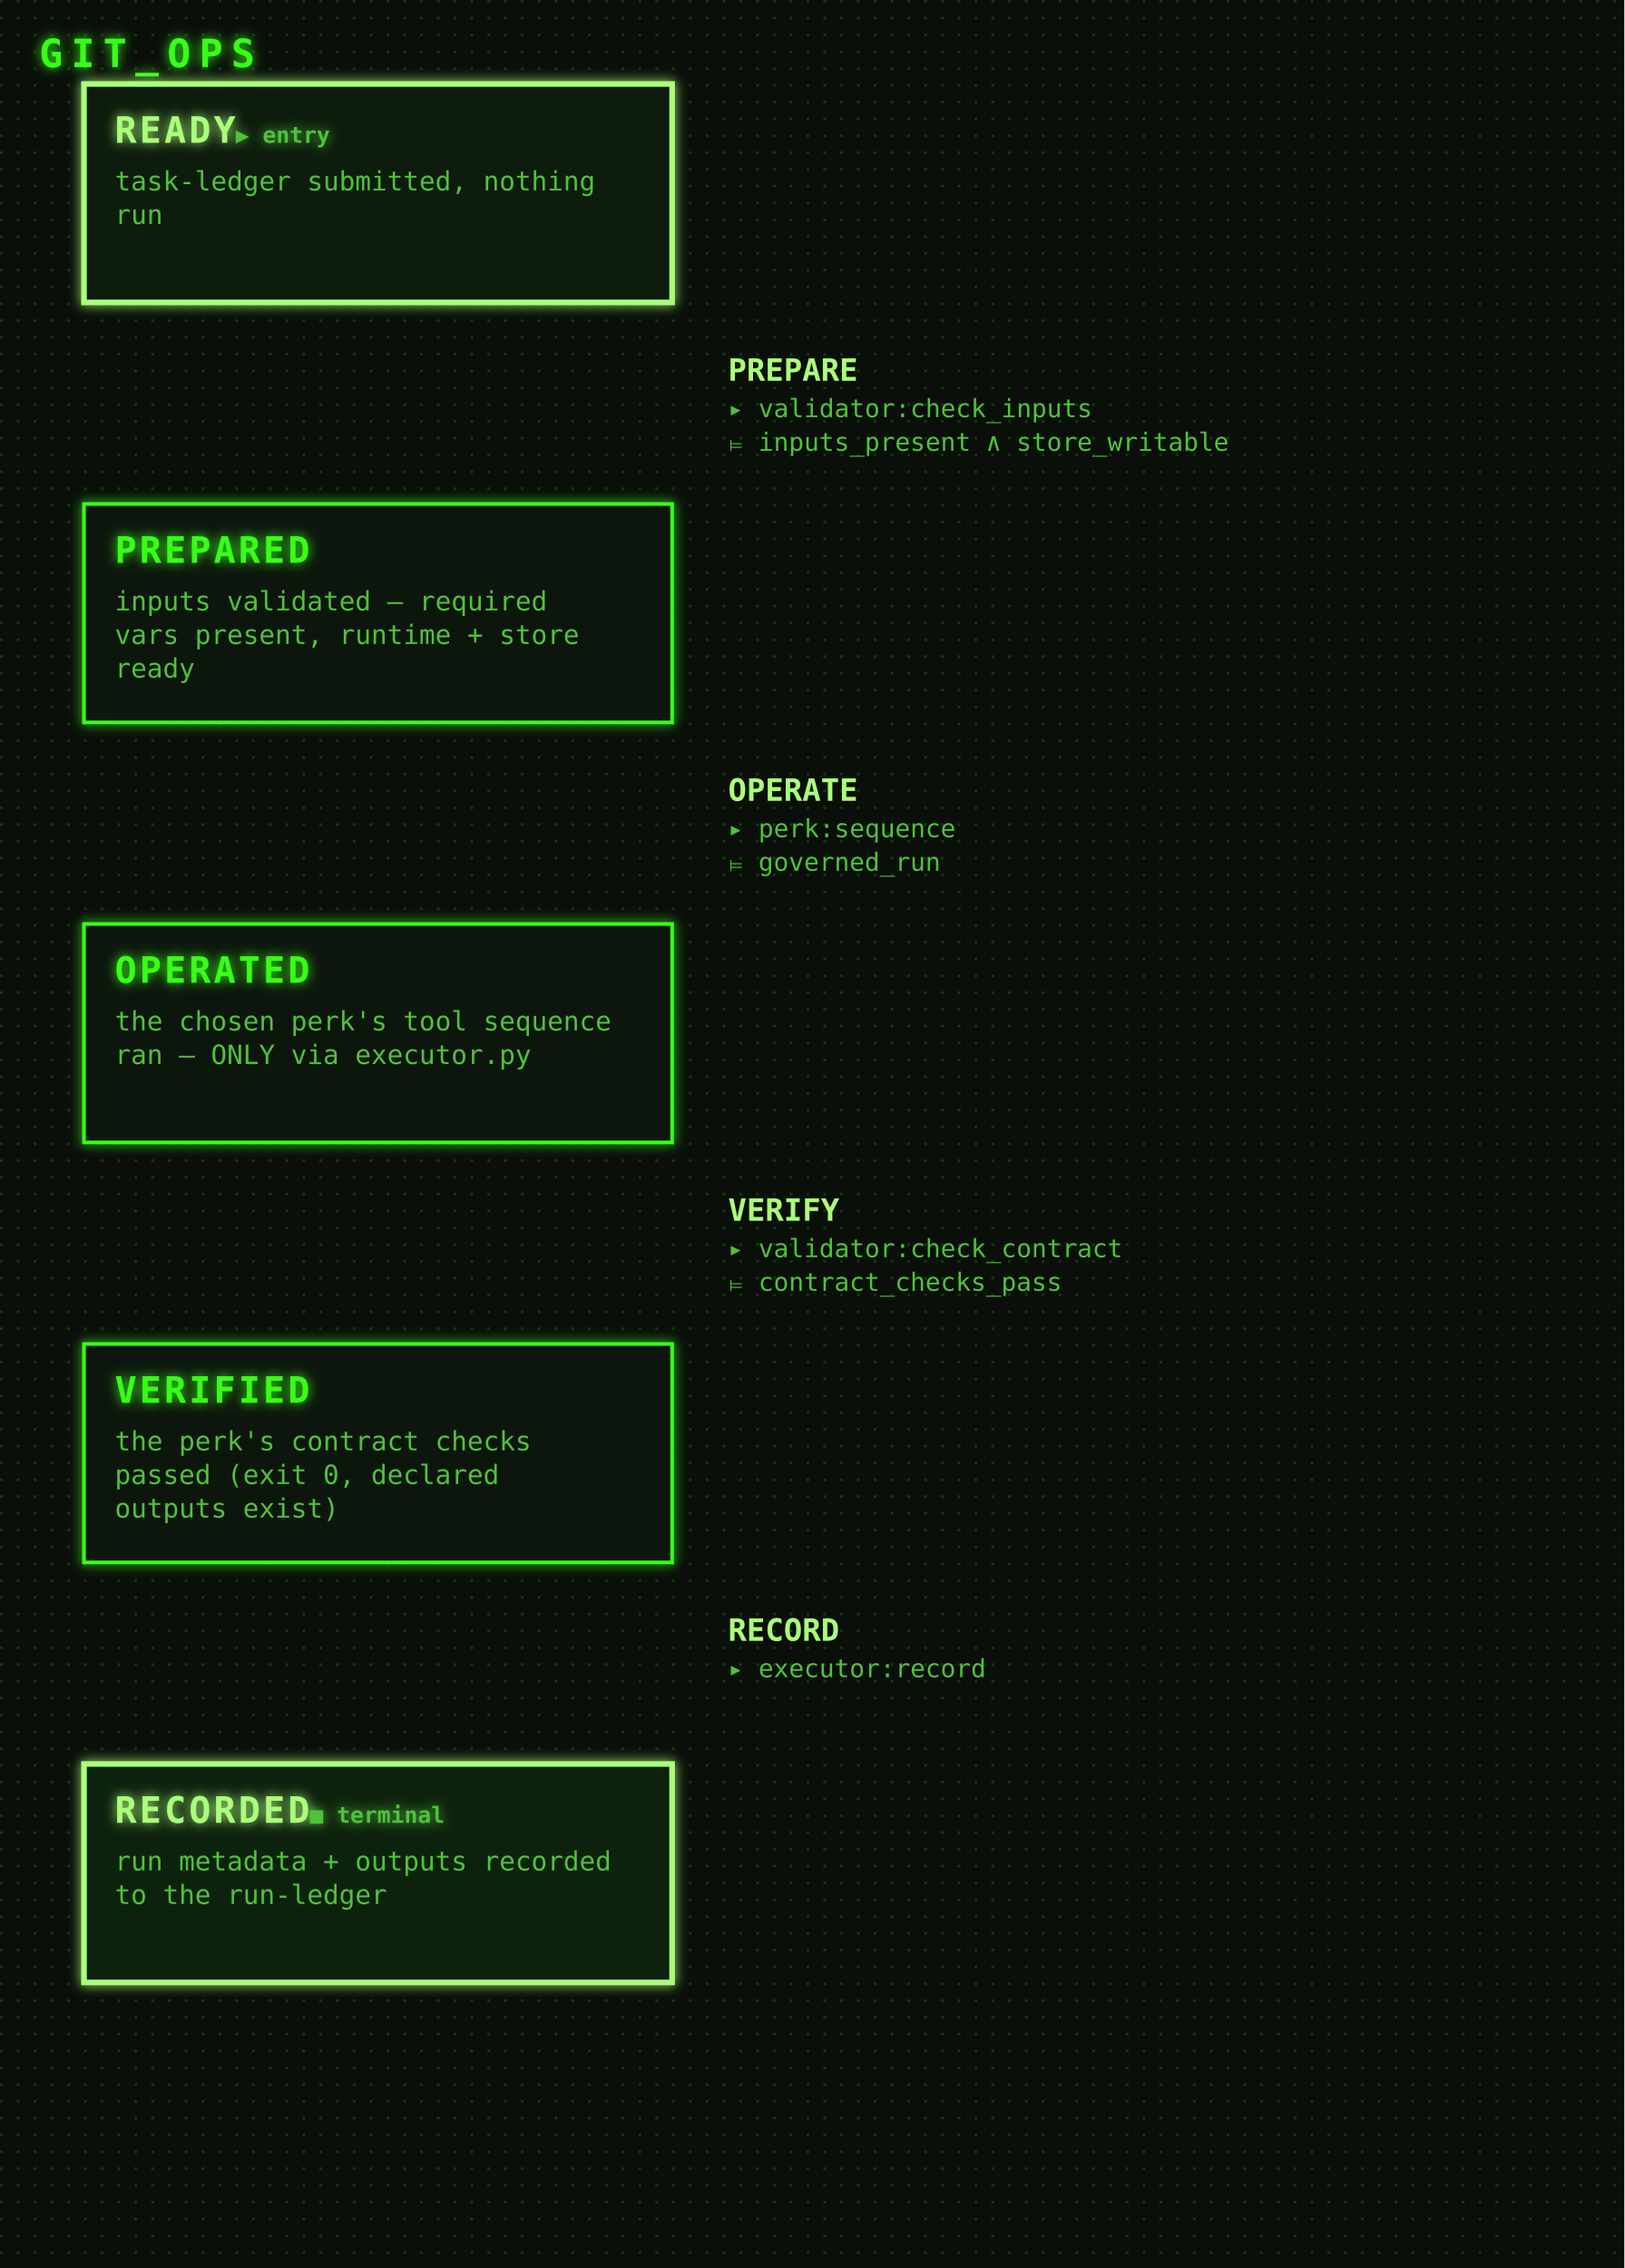
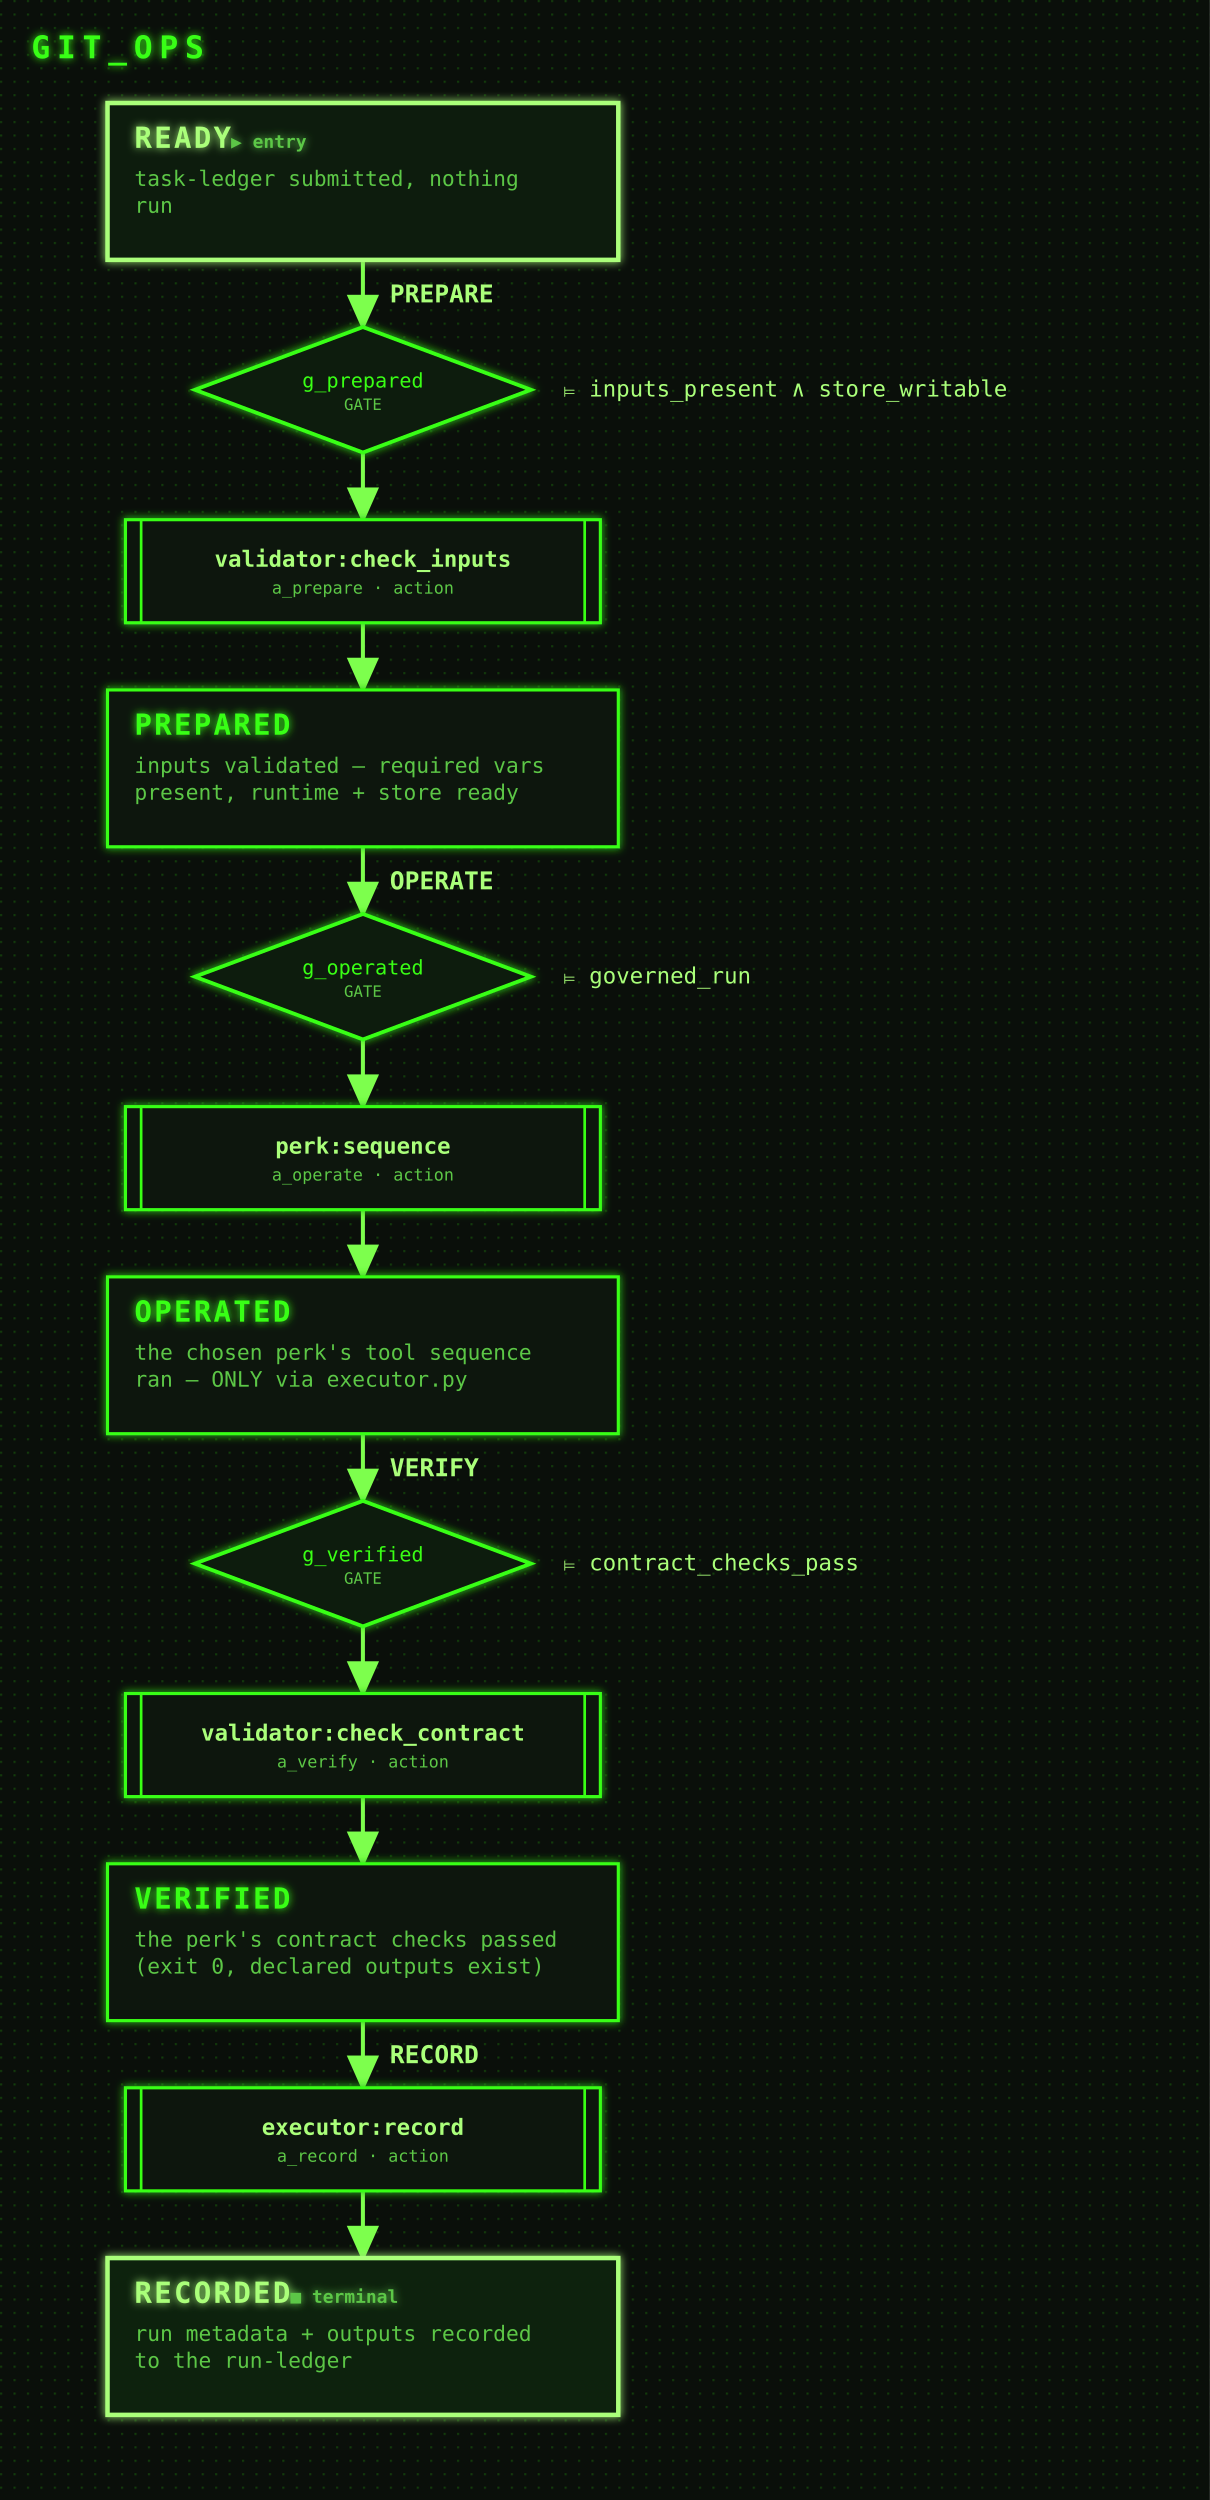
- <svg xmlns="http://www.w3.org/2000/svg" width="580" height="810" viewBox="0 0 580 810" font-family="ui-monospace,Menlo,Consolas,monospace">
+ <svg xmlns="http://www.w3.org/2000/svg" width="540" height="1116" viewBox="0 0 540 1116" font-family="ui-monospace,Menlo,Consolas,monospace">
  <defs>
-     <filter id="glow" x="-60%" y="-60%" width="220%" height="220%">
-       <feGaussianBlur stdDeviation="2" result="b" />
+     <filter id="glow" x="-80%" y="-80%" width="260%" height="260%">
+       <feGaussianBlur stdDeviation="1.8" result="b" />
      <feMerge>
        <feMergeNode in="b" />
        <feMergeNode in="SourceGraphic" />
      </feMerge>
    </filter>
    <pattern id="px" width="6" height="6" patternUnits="userSpaceOnUse">
      <rect width="6" height="6" fill="#0a0f0a" />
      <rect width="1" height="1" fill="#39ff14" fill-opacity="0.16" />
    </pattern>
-     <marker id="arr" markerWidth="9" markerHeight="9" refX="7" refY="3" orient="auto">
-       <path d="M0,0 L7,3 L0,6 z" fill="#39ff14" />
+     <marker id="arr" markerWidth="10" markerHeight="10" refX="8" refY="4" orient="auto">
+       <path d="M0,0 L9,4 L0,8 z" fill="#7dff4d" />
    </marker>
  </defs>
-   <rect width="580" height="810" fill="#0a0f0a" />
-   <rect width="580" height="810" fill="url(#px)" />
-   <text x="14" y="24" font-size="14" font-weight="700" letter-spacing="3" fill="#39ff14" filter="url(#glow)">GIT_OPS</text>
-   <path d="M135.0,108 L135.0,180" fill="none" stroke="#39ff14" stroke-width="1.6" marker-end="url(#arr)" filter="url(#glow)" opacity="0.92" />
-   <text x="260" y="136" font-size="11" font-weight="700" fill="#aaff7a">PREPARE</text>
-   <text x="260" y="149" font-size="9" fill="#4fc23a">▸ validator:check_inputs</text>
-   <text x="260" y="161" font-size="9" fill="#4fc23a">⊨ inputs_present ∧ store_writable</text>
-   <path d="M135.0,258 L135.0,330" fill="none" stroke="#39ff14" stroke-width="1.6" marker-end="url(#arr)" filter="url(#glow)" opacity="0.92" />
-   <text x="260" y="286" font-size="11" font-weight="700" fill="#aaff7a">OPERATE</text>
-   <text x="260" y="299" font-size="9" fill="#4fc23a">▸ perk:sequence</text>
-   <text x="260" y="311" font-size="9" fill="#4fc23a">⊨ governed_run</text>
-   <path d="M135.0,408 L135.0,480" fill="none" stroke="#39ff14" stroke-width="1.6" marker-end="url(#arr)" filter="url(#glow)" opacity="0.92" />
-   <text x="260" y="436" font-size="11" font-weight="700" fill="#aaff7a">VERIFY</text>
-   <text x="260" y="449" font-size="9" fill="#4fc23a">▸ validator:check_contract</text>
-   <text x="260" y="461" font-size="9" fill="#4fc23a">⊨ contract_checks_pass</text>
-   <path d="M135.0,558 L135.0,630" fill="none" stroke="#39ff14" stroke-width="1.6" marker-end="url(#arr)" filter="url(#glow)" opacity="0.92" />
-   <text x="260" y="586" font-size="11" font-weight="700" fill="#aaff7a">RECORD</text>
-   <text x="260" y="599" font-size="9" fill="#4fc23a">▸ executor:record</text>
-   <rect x="30" y="30" width="210" height="78" fill="#0e1d0d" stroke="#aaff7a" stroke-width="2" filter="url(#glow)" />
-   <text x="41" y="51" font-size="13" font-weight="700" letter-spacing="1" fill="#aaff7a" filter="url(#glow)">READY<tspan font-size="8" letter-spacing="0" fill="#4fc23a">  ▶ entry</tspan>
+   <rect width="540" height="1116" fill="#0a0f0a" />
+   <rect width="540" height="1116" fill="url(#px)" />
+   <text x="14" y="26" font-size="14" font-weight="700" letter-spacing="3" fill="#39ff14" filter="url(#glow)">GIT_OPS</text>
+   <line x1="162.0" y1="116" x2="162.0" y2="146" stroke="#39ff14" stroke-width="5" opacity="0.22" filter="url(#glow)" />
+   <line x1="162.0" y1="116" x2="162.0" y2="146" stroke="#7dff4d" stroke-width="1.8" marker-end="url(#arr)" />
+   <text x="174" y="135" font-size="11" font-weight="700" fill="#aaff7a">PREPARE</text>
+   <line x1="162.0" y1="202" x2="162.0" y2="232" stroke="#39ff14" stroke-width="5" opacity="0.22" filter="url(#glow)" />
+   <line x1="162.0" y1="202" x2="162.0" y2="232" stroke="#7dff4d" stroke-width="1.8" marker-end="url(#arr)" />
+   <line x1="162.0" y1="278" x2="162.0" y2="308" stroke="#39ff14" stroke-width="5" opacity="0.22" filter="url(#glow)" />
+   <line x1="162.0" y1="278" x2="162.0" y2="308" stroke="#7dff4d" stroke-width="1.8" marker-end="url(#arr)" />
+   <line x1="162.0" y1="378" x2="162.0" y2="408" stroke="#39ff14" stroke-width="5" opacity="0.22" filter="url(#glow)" />
+   <line x1="162.0" y1="378" x2="162.0" y2="408" stroke="#7dff4d" stroke-width="1.8" marker-end="url(#arr)" />
+   <text x="174" y="397" font-size="11" font-weight="700" fill="#aaff7a">OPERATE</text>
+   <line x1="162.0" y1="464" x2="162.0" y2="494" stroke="#39ff14" stroke-width="5" opacity="0.22" filter="url(#glow)" />
+   <line x1="162.0" y1="464" x2="162.0" y2="494" stroke="#7dff4d" stroke-width="1.8" marker-end="url(#arr)" />
+   <line x1="162.0" y1="540" x2="162.0" y2="570" stroke="#39ff14" stroke-width="5" opacity="0.22" filter="url(#glow)" />
+   <line x1="162.0" y1="540" x2="162.0" y2="570" stroke="#7dff4d" stroke-width="1.8" marker-end="url(#arr)" />
+   <line x1="162.0" y1="640" x2="162.0" y2="670" stroke="#39ff14" stroke-width="5" opacity="0.22" filter="url(#glow)" />
+   <line x1="162.0" y1="640" x2="162.0" y2="670" stroke="#7dff4d" stroke-width="1.8" marker-end="url(#arr)" />
+   <text x="174" y="659" font-size="11" font-weight="700" fill="#aaff7a">VERIFY</text>
+   <line x1="162.0" y1="726" x2="162.0" y2="756" stroke="#39ff14" stroke-width="5" opacity="0.22" filter="url(#glow)" />
+   <line x1="162.0" y1="726" x2="162.0" y2="756" stroke="#7dff4d" stroke-width="1.8" marker-end="url(#arr)" />
+   <line x1="162.0" y1="802" x2="162.0" y2="832" stroke="#39ff14" stroke-width="5" opacity="0.22" filter="url(#glow)" />
+   <line x1="162.0" y1="802" x2="162.0" y2="832" stroke="#7dff4d" stroke-width="1.8" marker-end="url(#arr)" />
+   <line x1="162.0" y1="902" x2="162.0" y2="932" stroke="#39ff14" stroke-width="5" opacity="0.22" filter="url(#glow)" />
+   <line x1="162.0" y1="902" x2="162.0" y2="932" stroke="#7dff4d" stroke-width="1.8" marker-end="url(#arr)" />
+   <text x="174" y="921" font-size="11" font-weight="700" fill="#aaff7a">RECORD</text>
+   <line x1="162.0" y1="978" x2="162.0" y2="1008" stroke="#39ff14" stroke-width="5" opacity="0.22" filter="url(#glow)" />
+   <line x1="162.0" y1="978" x2="162.0" y2="1008" stroke="#7dff4d" stroke-width="1.8" marker-end="url(#arr)" />
+   <rect x="48.0" y="46" width="228" height="70" fill="#0e1d0d" stroke="#aaff7a" stroke-width="2" filter="url(#glow)" />
+   <text x="60.0" y="66" font-size="13" font-weight="700" letter-spacing="1" fill="#aaff7a" filter="url(#glow)">READY<tspan font-size="8" letter-spacing="0" fill="#5cc746">  ▶ entry</tspan>
  </text>
-   <text x="41" y="68" font-size="9.5" fill="#4fc23a">task-ledger submitted, nothing</text>
-   <text x="41" y="80" font-size="9.5" fill="#4fc23a">run</text>
-   <rect x="30" y="180" width="210" height="78" fill="#0b140a" stroke="#39ff14" stroke-width="1.3" filter="url(#glow)" />
-   <text x="41" y="201" font-size="13" font-weight="700" letter-spacing="1" fill="#39ff14" filter="url(#glow)">PREPARED<tspan font-size="8" letter-spacing="0" fill="#4fc23a" />
+   <text x="60.0" y="83" font-size="9.5" fill="#5cc746">task-ledger submitted, nothing</text>
+   <text x="60.0" y="95" font-size="9.5" fill="#5cc746">run</text>
+   <polygon points="162.0,146 237.0,174.0 162.0,202 87.0,174.0" fill="#0c1a0c" stroke="#39ff14" stroke-width="1.7" filter="url(#glow)" />
+   <text x="162" y="173" font-size="9" text-anchor="middle" fill="#39ff14">g_prepared</text>
+   <text x="162" y="183" font-size="7" text-anchor="middle" fill="#5cc746">GATE</text>
+   <text x="251" y="177" font-size="10" fill="#aaff7a">⊨ inputs_present ∧ store_writable</text>
+   <rect x="56.0" y="232" width="212" height="46" fill="#0a1609" stroke="#39ff14" stroke-width="1.4" filter="url(#glow)" />
+   <line x1="63.0" y1="232" x2="63.0" y2="278" stroke="#39ff14" stroke-width="1.2" />
+   <line x1="261.0" y1="232" x2="261.0" y2="278" stroke="#39ff14" stroke-width="1.2" />
+   <text x="162" y="253" font-size="10" font-weight="600" text-anchor="middle" fill="#aaff7a">validator:check_inputs</text>
+   <text x="162" y="265" font-size="7.5" text-anchor="middle" fill="#5cc746">a_prepare · action</text>
+   <rect x="48.0" y="308" width="228" height="70" fill="#0b140a" stroke="#39ff14" stroke-width="1.4" filter="url(#glow)" />
+   <text x="60.0" y="328" font-size="13" font-weight="700" letter-spacing="1" fill="#39ff14" filter="url(#glow)">PREPARED<tspan font-size="8" letter-spacing="0" fill="#5cc746" />
  </text>
-   <text x="41" y="218" font-size="9.5" fill="#4fc23a">inputs validated — required</text>
-   <text x="41" y="230" font-size="9.5" fill="#4fc23a">vars present, runtime + store</text>
-   <text x="41" y="242" font-size="9.5" fill="#4fc23a">ready</text>
-   <rect x="30" y="330" width="210" height="78" fill="#0b140a" stroke="#39ff14" stroke-width="1.3" filter="url(#glow)" />
-   <text x="41" y="351" font-size="13" font-weight="700" letter-spacing="1" fill="#39ff14" filter="url(#glow)">OPERATED<tspan font-size="8" letter-spacing="0" fill="#4fc23a" />
+   <text x="60.0" y="345" font-size="9.5" fill="#5cc746">inputs validated — required vars</text>
+   <text x="60.0" y="357" font-size="9.5" fill="#5cc746">present, runtime + store ready</text>
+   <polygon points="162.0,408 237.0,436.0 162.0,464 87.0,436.0" fill="#0c1a0c" stroke="#39ff14" stroke-width="1.7" filter="url(#glow)" />
+   <text x="162" y="435" font-size="9" text-anchor="middle" fill="#39ff14">g_operated</text>
+   <text x="162" y="445" font-size="7" text-anchor="middle" fill="#5cc746">GATE</text>
+   <text x="251" y="439" font-size="10" fill="#aaff7a">⊨ governed_run</text>
+   <rect x="56.0" y="494" width="212" height="46" fill="#0a1609" stroke="#39ff14" stroke-width="1.4" filter="url(#glow)" />
+   <line x1="63.0" y1="494" x2="63.0" y2="540" stroke="#39ff14" stroke-width="1.2" />
+   <line x1="261.0" y1="494" x2="261.0" y2="540" stroke="#39ff14" stroke-width="1.2" />
+   <text x="162" y="515" font-size="10" font-weight="600" text-anchor="middle" fill="#aaff7a">perk:sequence</text>
+   <text x="162" y="527" font-size="7.5" text-anchor="middle" fill="#5cc746">a_operate · action</text>
+   <rect x="48.0" y="570" width="228" height="70" fill="#0b140a" stroke="#39ff14" stroke-width="1.4" filter="url(#glow)" />
+   <text x="60.0" y="590" font-size="13" font-weight="700" letter-spacing="1" fill="#39ff14" filter="url(#glow)">OPERATED<tspan font-size="8" letter-spacing="0" fill="#5cc746" />
  </text>
-   <text x="41" y="368" font-size="9.5" fill="#4fc23a">the chosen perk's tool sequence</text>
-   <text x="41" y="380" font-size="9.5" fill="#4fc23a">ran — ONLY via executor.py</text>
-   <rect x="30" y="480" width="210" height="78" fill="#0b140a" stroke="#39ff14" stroke-width="1.3" filter="url(#glow)" />
-   <text x="41" y="501" font-size="13" font-weight="700" letter-spacing="1" fill="#39ff14" filter="url(#glow)">VERIFIED<tspan font-size="8" letter-spacing="0" fill="#4fc23a" />
+   <text x="60.0" y="607" font-size="9.5" fill="#5cc746">the chosen perk's tool sequence</text>
+   <text x="60.0" y="619" font-size="9.5" fill="#5cc746">ran — ONLY via executor.py</text>
+   <polygon points="162.0,670 237.0,698.0 162.0,726 87.0,698.0" fill="#0c1a0c" stroke="#39ff14" stroke-width="1.7" filter="url(#glow)" />
+   <text x="162" y="697" font-size="9" text-anchor="middle" fill="#39ff14">g_verified</text>
+   <text x="162" y="707" font-size="7" text-anchor="middle" fill="#5cc746">GATE</text>
+   <text x="251" y="701" font-size="10" fill="#aaff7a">⊨ contract_checks_pass</text>
+   <rect x="56.0" y="756" width="212" height="46" fill="#0a1609" stroke="#39ff14" stroke-width="1.4" filter="url(#glow)" />
+   <line x1="63.0" y1="756" x2="63.0" y2="802" stroke="#39ff14" stroke-width="1.2" />
+   <line x1="261.0" y1="756" x2="261.0" y2="802" stroke="#39ff14" stroke-width="1.2" />
+   <text x="162" y="777" font-size="10" font-weight="600" text-anchor="middle" fill="#aaff7a">validator:check_contract</text>
+   <text x="162" y="789" font-size="7.5" text-anchor="middle" fill="#5cc746">a_verify · action</text>
+   <rect x="48.0" y="832" width="228" height="70" fill="#0b140a" stroke="#39ff14" stroke-width="1.4" filter="url(#glow)" />
+   <text x="60.0" y="852" font-size="13" font-weight="700" letter-spacing="1" fill="#39ff14" filter="url(#glow)">VERIFIED<tspan font-size="8" letter-spacing="0" fill="#5cc746" />
  </text>
-   <text x="41" y="518" font-size="9.5" fill="#4fc23a">the perk's contract checks</text>
-   <text x="41" y="530" font-size="9.5" fill="#4fc23a">passed (exit 0, declared</text>
-   <text x="41" y="542" font-size="9.5" fill="#4fc23a">outputs exist)</text>
-   <rect x="30" y="630" width="210" height="78" fill="#0f2410" stroke="#aaff7a" stroke-width="2" filter="url(#glow)" />
-   <text x="41" y="651" font-size="13" font-weight="700" letter-spacing="1" fill="#aaff7a" filter="url(#glow)">RECORDED<tspan font-size="8" letter-spacing="0" fill="#4fc23a">  ■ terminal</tspan>
+   <text x="60.0" y="869" font-size="9.5" fill="#5cc746">the perk's contract checks passed</text>
+   <text x="60.0" y="881" font-size="9.5" fill="#5cc746">(exit 0, declared outputs exist)</text>
+   <rect x="56.0" y="932" width="212" height="46" fill="#0a1609" stroke="#39ff14" stroke-width="1.4" filter="url(#glow)" />
+   <line x1="63.0" y1="932" x2="63.0" y2="978" stroke="#39ff14" stroke-width="1.2" />
+   <line x1="261.0" y1="932" x2="261.0" y2="978" stroke="#39ff14" stroke-width="1.2" />
+   <text x="162" y="953" font-size="10" font-weight="600" text-anchor="middle" fill="#aaff7a">executor:record</text>
+   <text x="162" y="965" font-size="7.5" text-anchor="middle" fill="#5cc746">a_record · action</text>
+   <rect x="48.0" y="1008" width="228" height="70" fill="#0f2410" stroke="#aaff7a" stroke-width="2" filter="url(#glow)" />
+   <text x="60.0" y="1028" font-size="13" font-weight="700" letter-spacing="1" fill="#aaff7a" filter="url(#glow)">RECORDED<tspan font-size="8" letter-spacing="0" fill="#5cc746">  ■ terminal</tspan>
  </text>
-   <text x="41" y="668" font-size="9.5" fill="#4fc23a">run metadata + outputs recorded</text>
-   <text x="41" y="680" font-size="9.5" fill="#4fc23a">to the run-ledger</text>
+   <text x="60.0" y="1045" font-size="9.5" fill="#5cc746">run metadata + outputs recorded</text>
+   <text x="60.0" y="1057" font-size="9.5" fill="#5cc746">to the run-ledger</text>
</svg>
